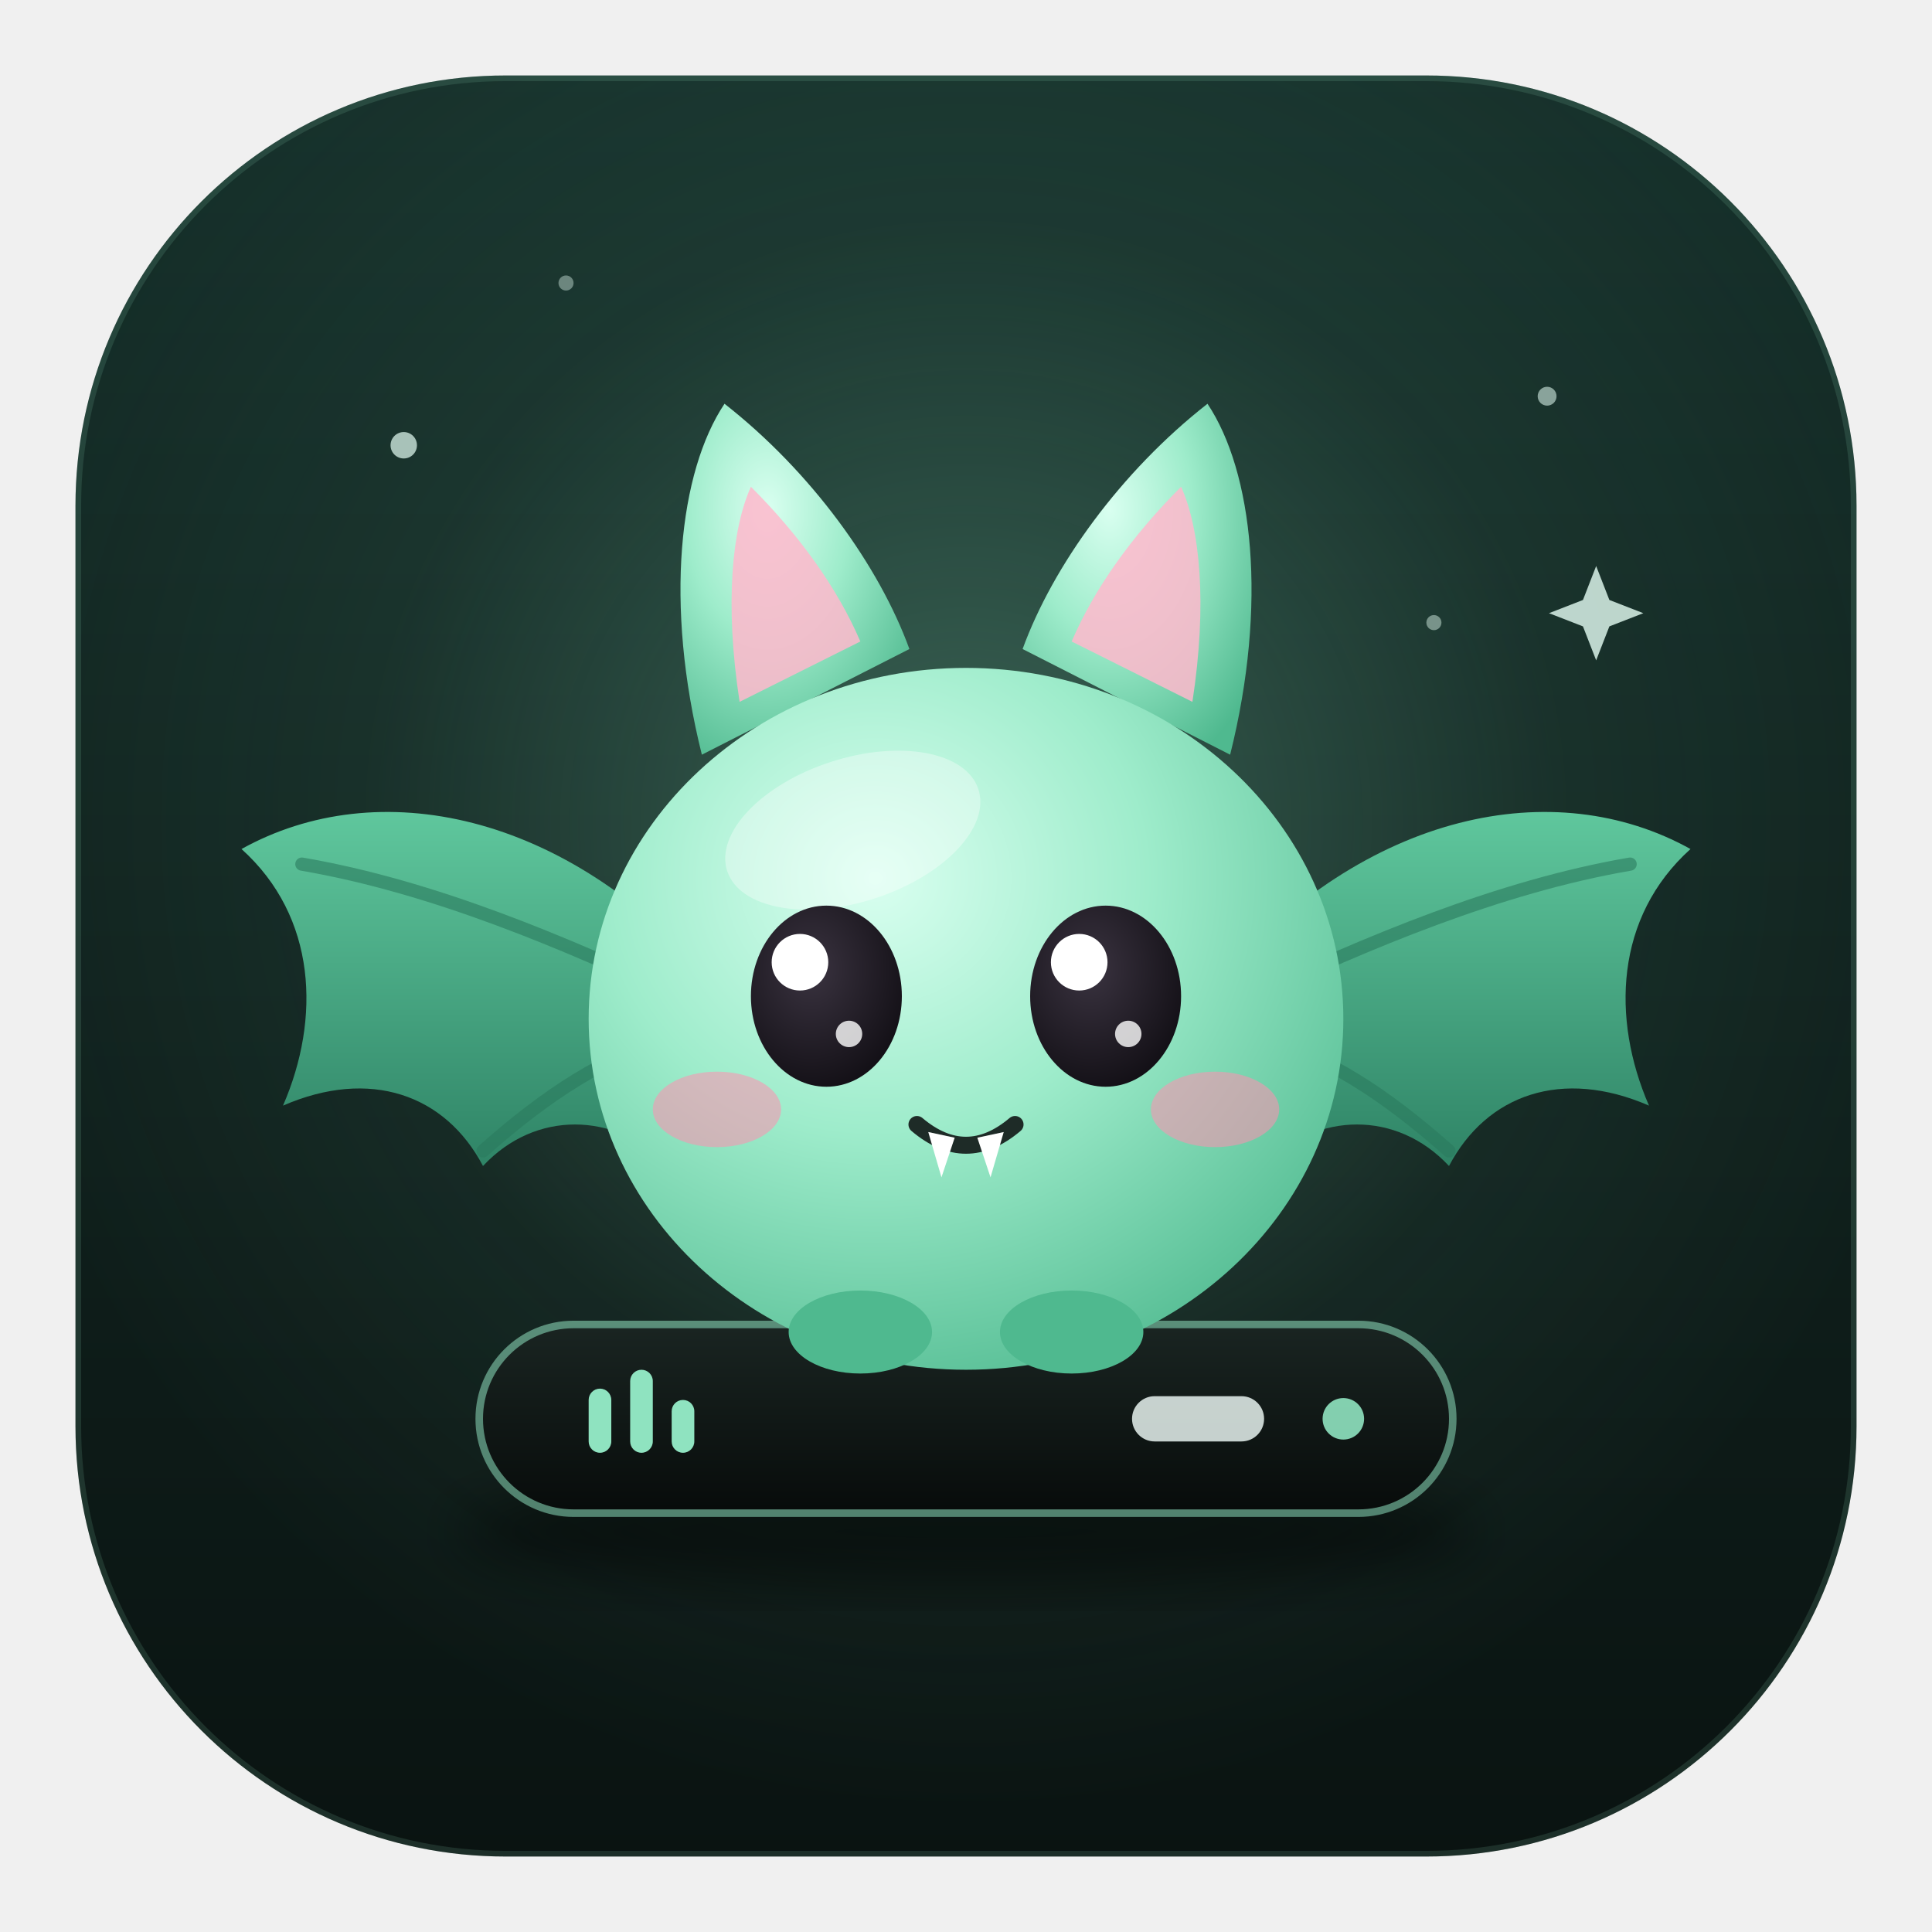
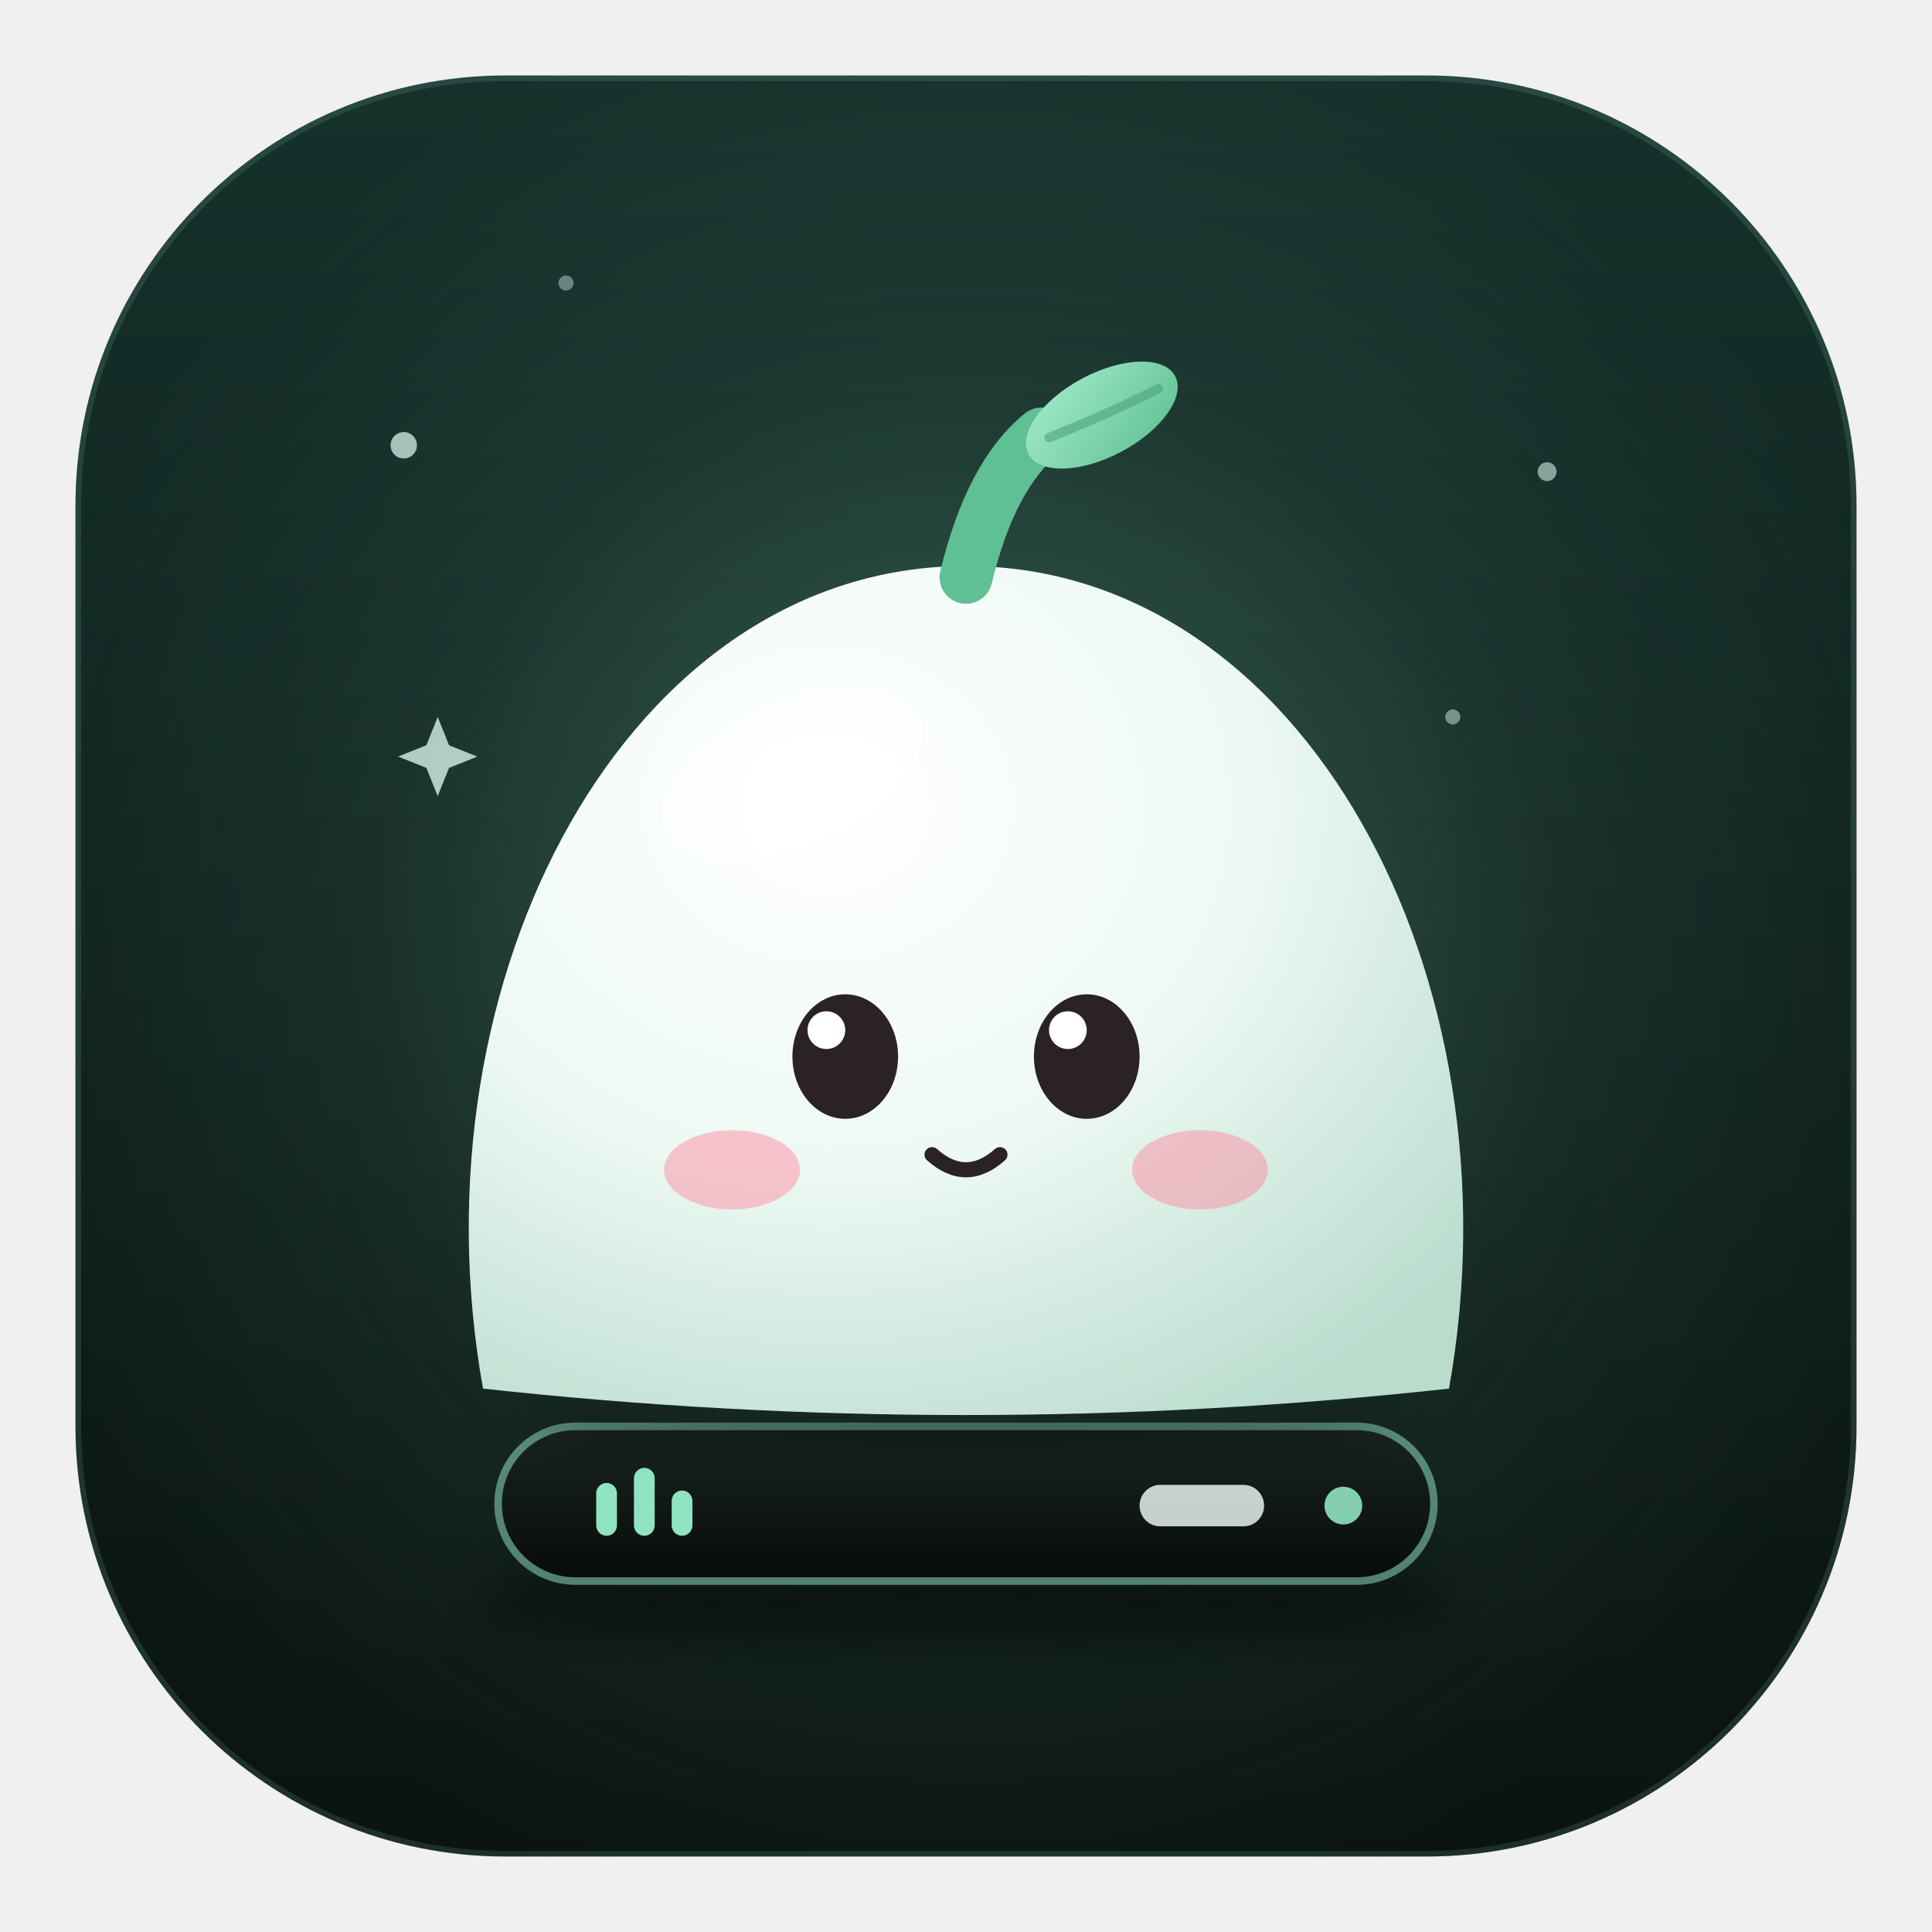
<svg xmlns="http://www.w3.org/2000/svg" viewBox="0 0 1024 1024" width="1024" height="1024">
  <defs>
    <linearGradient id="sky" x1="0" y1="0" x2="0" y2="1">
      <stop offset="0" stop-color="#16312b" />
      <stop offset="1" stop-color="#0a1311" />
    </linearGradient>
-     <radialGradient id="glow" cx="0.5" cy="0.42" r="0.55">
-       <stop offset="0" stop-color="#8fe3c0" stop-opacity="0.32" />
-       <stop offset="0.6" stop-color="#8fe3c0" stop-opacity="0.06" />
+     <radialGradient id="glow" cx="0.5" cy="0.5" r="0.55">
+       <stop offset="0" stop-color="#8fe3c0" stop-opacity="0.34" />
+       <stop offset="0.6" stop-color="#8fe3c0" stop-opacity="0.07" />
      <stop offset="1" stop-color="#8fe3c0" stop-opacity="0" />
    </radialGradient>
-     <radialGradient id="fur" cx="0.38" cy="0.3" r="0.8">
-       <stop offset="0" stop-color="#d9fff0" />
-       <stop offset="0.45" stop-color="#9eeccb" />
-       <stop offset="1" stop-color="#4fb98f" />
+     <radialGradient id="bun" cx="0.36" cy="0.28" r="0.85">
+       <stop offset="0" stop-color="#ffffff" />
+       <stop offset="0.5" stop-color="#eef9f4" />
+       <stop offset="1" stop-color="#b9dccd" />
    </radialGradient>
-     <linearGradient id="wing" x1="0" y1="0" x2="0" y2="1">
-       <stop offset="0" stop-color="#5fc79d" />
-       <stop offset="1" stop-color="#2f8466" />
-     </linearGradient>
    <linearGradient id="pill" x1="0" y1="0" x2="0" y2="1">
      <stop offset="0" stop-color="#1a2522" />
      <stop offset="1" stop-color="#070b0a" />
    </linearGradient>
-     <radialGradient id="eye" cx="0.4" cy="0.35" r="0.7">
-       <stop offset="0" stop-color="#3a3340" />
-       <stop offset="1" stop-color="#120f15" />
-     </radialGradient>
+     <linearGradient id="leaf" x1="0" y1="0" x2="1" y2="1">
+       <stop offset="0" stop-color="#a4ecc9" />
+       <stop offset="1" stop-color="#5fbf95" />
+     </linearGradient>
    <filter id="soft" x="-20%" y="-20%" width="140%" height="140%">
      <feGaussianBlur stdDeviation="14" />
    </filter>
  </defs>
  <rect x="40" y="40" width="944" height="944" rx="228" fill="url(#sky)" />
  <rect x="40" y="40" width="944" height="944" rx="228" fill="url(#glow)" />
  <rect x="41.5" y="41.5" width="941" height="941" rx="226.5" fill="none" stroke="#8fe3c0" stroke-opacity="0.14" stroke-width="3" />
  <g fill="#e6fff5">
    <circle cx="214" cy="236" r="7" opacity="0.7" />
-     <circle cx="820" cy="210" r="5" opacity="0.55" />
+     <circle cx="820" cy="250" r="5" opacity="0.55" />
    <circle cx="300" cy="150" r="4" opacity="0.4" />
-     <circle cx="760" cy="330" r="4" opacity="0.45" />
-     <path d="M846 300 l7 18 18 7 -18 7 -7 18 -7 -18 -18 -7 18 -7z" opacity="0.8" />
+     <circle cx="770" cy="380" r="4" opacity="0.45" />
+     <path d="M232 380 l6 15 15 6 -15 6 -6 15 -6 -15 -15 -6 15 -6z" opacity="0.75" />
  </g>
-   <ellipse cx="512" cy="812" rx="270" ry="30" fill="#000" opacity="0.45" filter="url(#soft)" />
-   <rect x="252" y="700" width="520" height="104" rx="52" fill="url(#pill)" />
-   <rect x="254" y="702" width="516" height="100" rx="50" fill="none" stroke="#8fe3c0" stroke-opacity="0.55" stroke-width="4" />
+   <ellipse cx="512" cy="846" rx="260" ry="26" fill="#000" opacity="0.45" filter="url(#soft)" />
+   <rect x="262" y="754" width="500" height="86" rx="43" fill="url(#pill)" />
+   <rect x="264" y="756" width="496" height="82" rx="41" fill="none" stroke="#8fe3c0" stroke-opacity="0.55" stroke-width="4" />
  <g fill="#8fe3c0">
-     <rect x="312" y="736" width="12" height="34" rx="6" />
-     <rect x="334" y="726" width="12" height="44" rx="6" />
-     <rect x="356" y="742" width="12" height="28" rx="6" />
-     <circle cx="712" cy="752" r="11" opacity="0.9" />
+     <rect x="316" y="786" width="11" height="28" rx="5.5" />
+     <rect x="336" y="778" width="11" height="36" rx="5.5" />
+     <rect x="356" y="790" width="11" height="24" rx="5.5" />
+     <circle cx="712" cy="798" r="10" opacity="0.9" />
  </g>
-   <g fill="#e6f2ee" opacity="0.85">
-     <rect x="600" y="740" width="70" height="24" rx="12" />
-   </g>
-   <path d="M378 520 C 300 430 200 410 128 450 C 168 486 170 540 150 586 C 196 566 236 580 256 618 C 284 588 326 590 352 616 Z" fill="url(#wing)" />
-   <path d="M646 520 C 724 430 824 410 896 450 C 856 486 854 540 874 586 C 828 566 788 580 768 618 C 740 588 698 590 672 616 Z" fill="url(#wing)" />
-   <g fill="none" stroke="#2a7a5d" stroke-width="7" stroke-linecap="round" opacity="0.6">
-     <path d="M360 528 C 300 500 230 470 160 458" />
-     <path d="M360 548 C 320 560 290 580 256 610" />
-     <path d="M664 528 C 724 500 794 470 864 458" />
-     <path d="M664 548 C 704 560 734 580 768 610" />
-   </g>
-   <path d="M372 400 C 352 320 360 250 384 214 C 430 250 466 300 482 344 Z" fill="url(#fur)" />
-   <path d="M652 400 C 672 320 664 250 640 214 C 594 250 558 300 542 344 Z" fill="url(#fur)" />
-   <path d="M392 372 C 384 320 388 280 398 258 C 424 284 444 312 456 340 Z" fill="#ffb8cc" opacity="0.85" />
-   <path d="M632 372 C 640 320 636 280 626 258 C 600 284 580 312 568 340 Z" fill="#ffb8cc" opacity="0.85" />
-   <ellipse cx="512" cy="540" rx="200" ry="186" fill="url(#fur)" />
-   <ellipse cx="452" cy="440" rx="70" ry="38" fill="#ffffff" opacity="0.35" transform="rotate(-18 452 440)" />
-   <ellipse cx="456" cy="706" rx="38" ry="22" fill="#4fb98f" />
-   <ellipse cx="568" cy="706" rx="38" ry="22" fill="#4fb98f" />
-   <ellipse cx="438" cy="528" rx="40" ry="48" fill="url(#eye)" />
-   <ellipse cx="586" cy="528" rx="40" ry="48" fill="url(#eye)" />
-   <circle cx="424" cy="510" r="15" fill="#fff" />
-   <circle cx="572" cy="510" r="15" fill="#fff" />
-   <circle cx="450" cy="548" r="7" fill="#fff" opacity="0.8" />
-   <circle cx="598" cy="548" r="7" fill="#fff" opacity="0.8" />
-   <ellipse cx="380" cy="588" rx="34" ry="20" fill="#ff8fb0" opacity="0.55" />
-   <ellipse cx="644" cy="588" rx="34" ry="20" fill="#ff8fb0" opacity="0.55" />
-   <path d="M486 596 Q 512 618 538 596" fill="none" stroke="#1e2b27" stroke-width="9" stroke-linecap="round" />
-   <path d="M492 600 L 499 624 L 506 603 Z" fill="#ffffff" />
-   <path d="M532 600 L 525 624 L 518 603 Z" fill="#ffffff" />
+   <rect x="604" y="787" width="66" height="22" rx="11" fill="#e6f2ee" opacity="0.85" />
+   <ellipse cx="512" cy="752" rx="230" ry="16" fill="#000" opacity="0.35" filter="url(#soft)" />
+   <path d="M256 736 C 217 518 333 300 512 300 C 691 300 807 518 768 736 Q 512 764 256 736 Z" fill="url(#bun)" />
+   <ellipse cx="420" cy="410" rx="74" ry="38" fill="#ffffff" opacity="0.55" transform="rotate(-24 420 410)" />
+   <path d="M512 306 Q 525 252 552 230" fill="none" stroke="#5fbf95" stroke-width="28" stroke-linecap="round" />
+   <ellipse cx="584" cy="220" rx="44" ry="22" fill="url(#leaf)" transform="rotate(-28 584 220)" />
+   <path d="M556 232 Q 586 220 614 206" fill="none" stroke="#4aa47c" stroke-width="5" stroke-linecap="round" opacity="0.6" />
+   <ellipse cx="448" cy="560" rx="28" ry="33" fill="#2a2226" />
+   <ellipse cx="576" cy="560" rx="28" ry="33" fill="#2a2226" />
+   <circle cx="438" cy="546" r="10" fill="#fff" />
+   <circle cx="566" cy="546" r="10" fill="#fff" />
+   <ellipse cx="388" cy="620" rx="36" ry="21" fill="#ff809c" opacity="0.45" />
+   <ellipse cx="636" cy="620" rx="36" ry="21" fill="#ff809c" opacity="0.45" />
+   <path d="M494 612 Q 512 628 530 612" fill="none" stroke="#2a2226" stroke-width="8" stroke-linecap="round" />
</svg>
